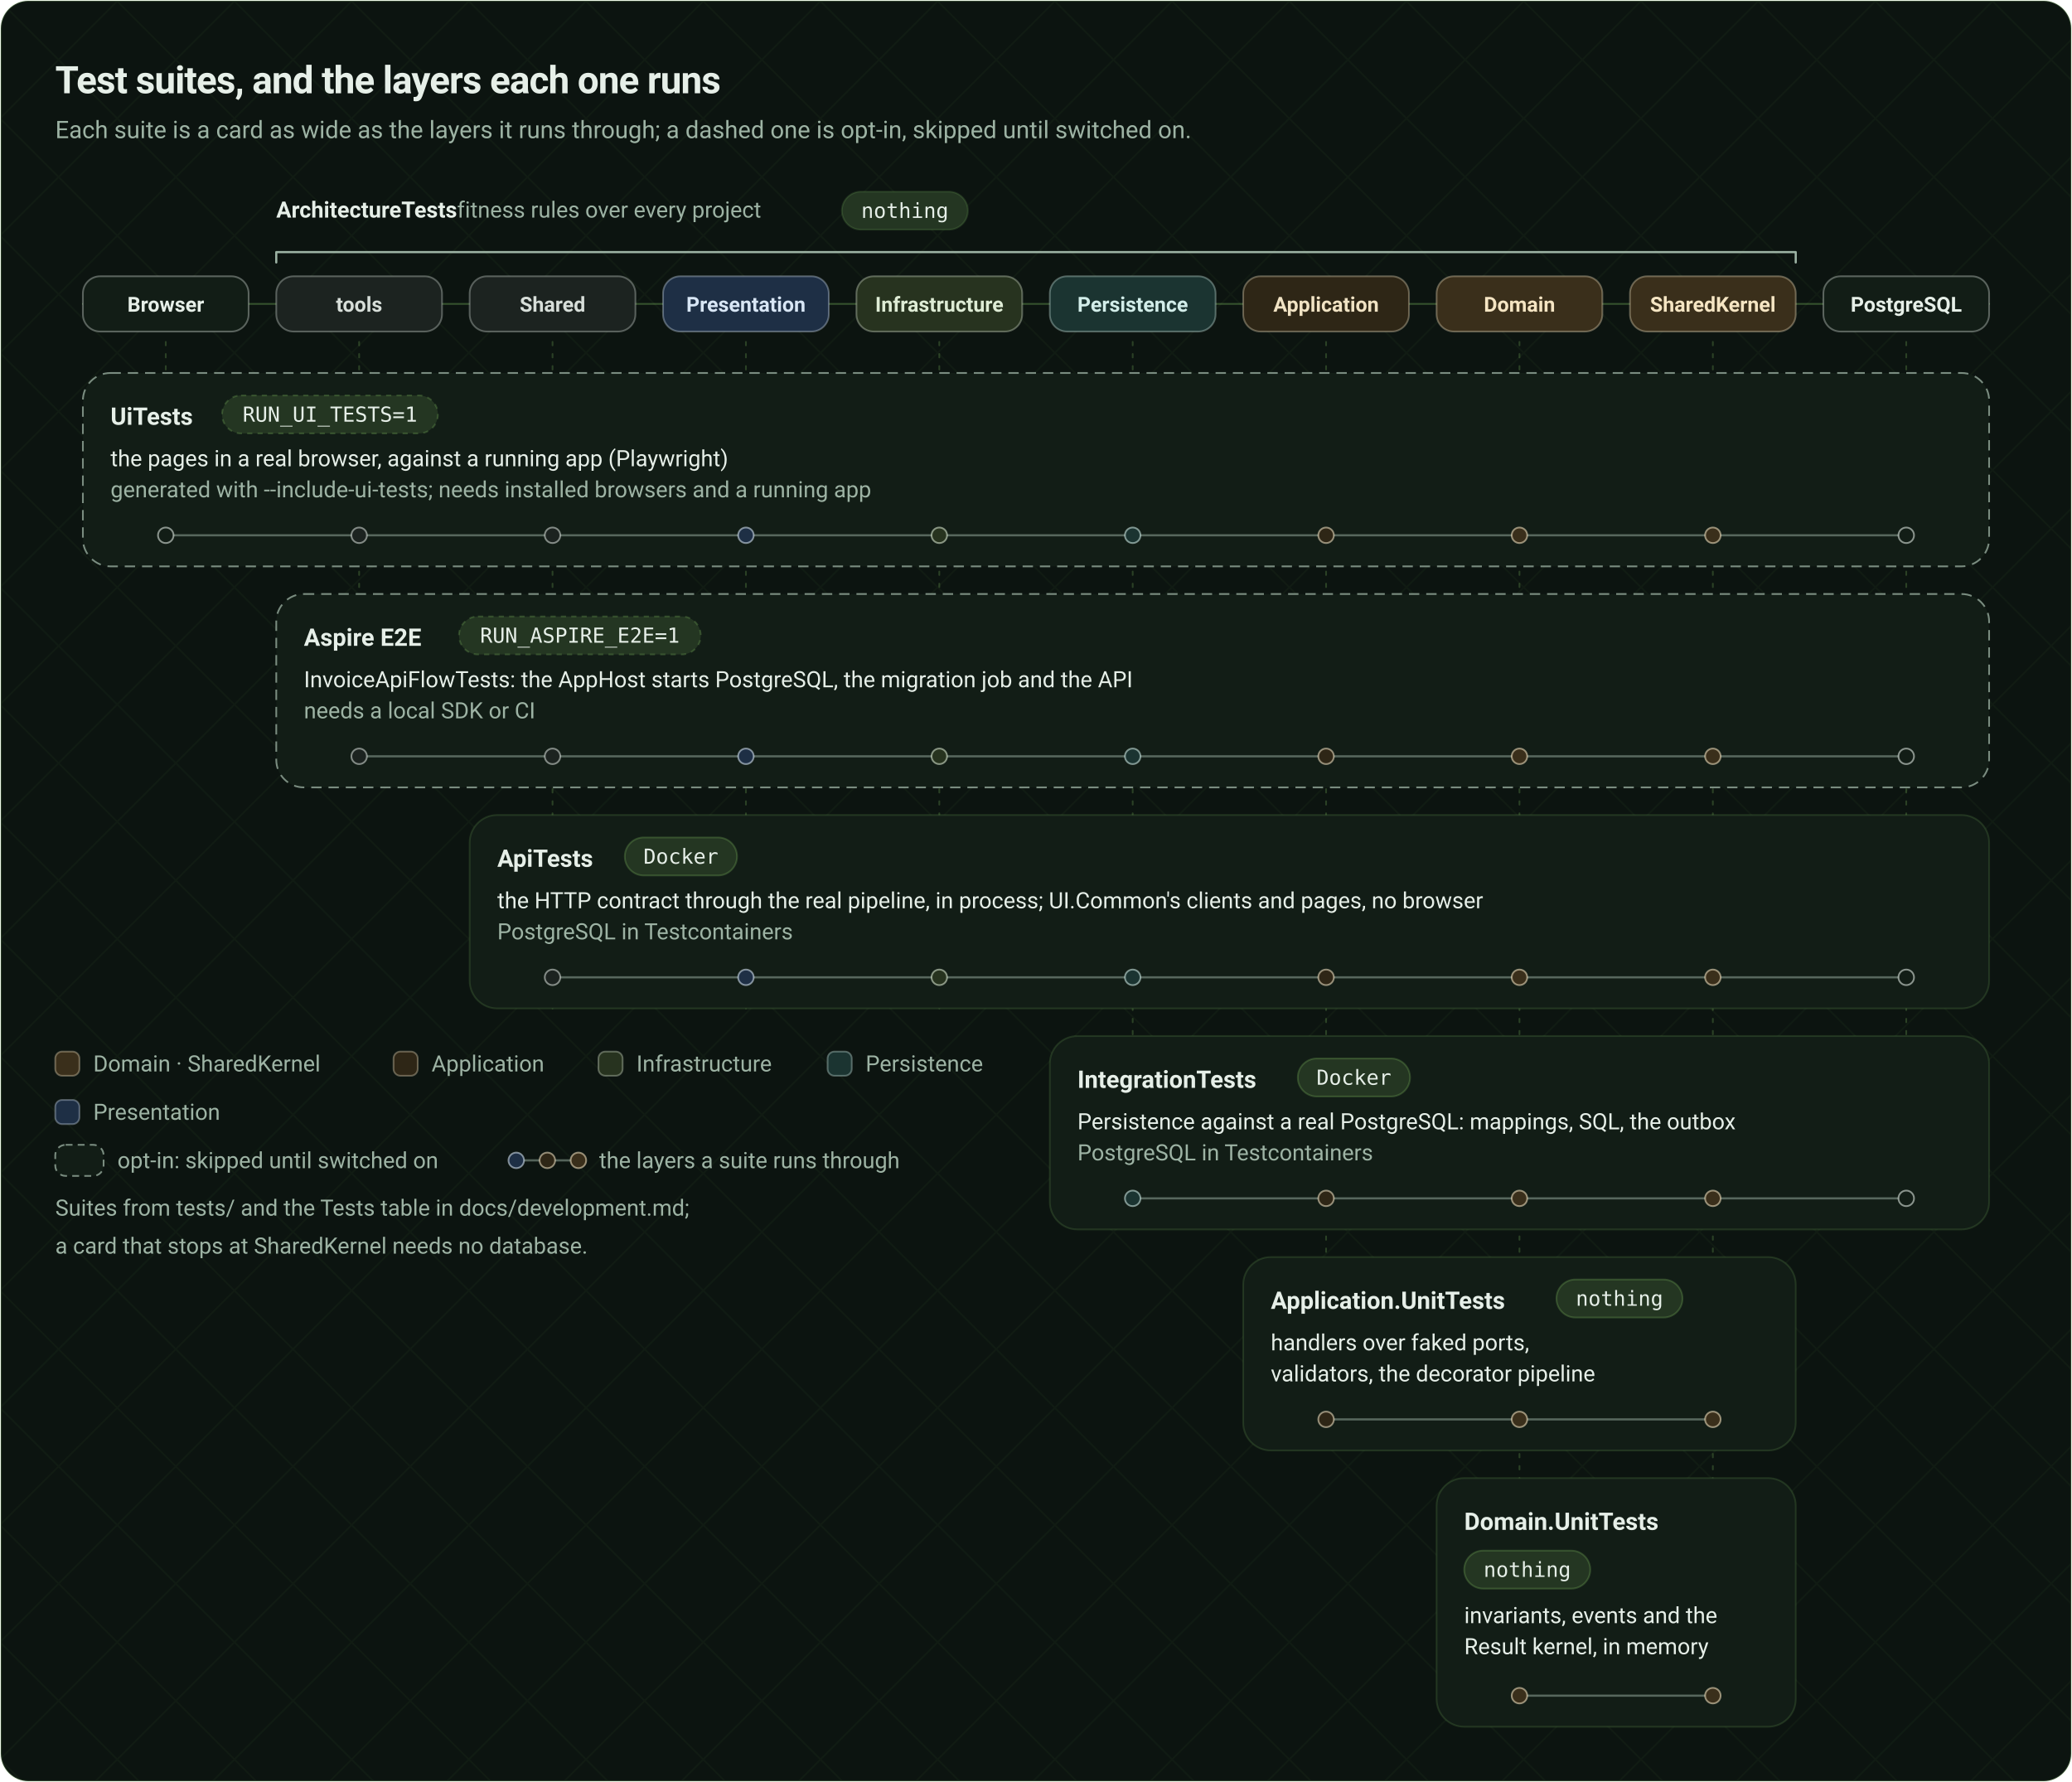
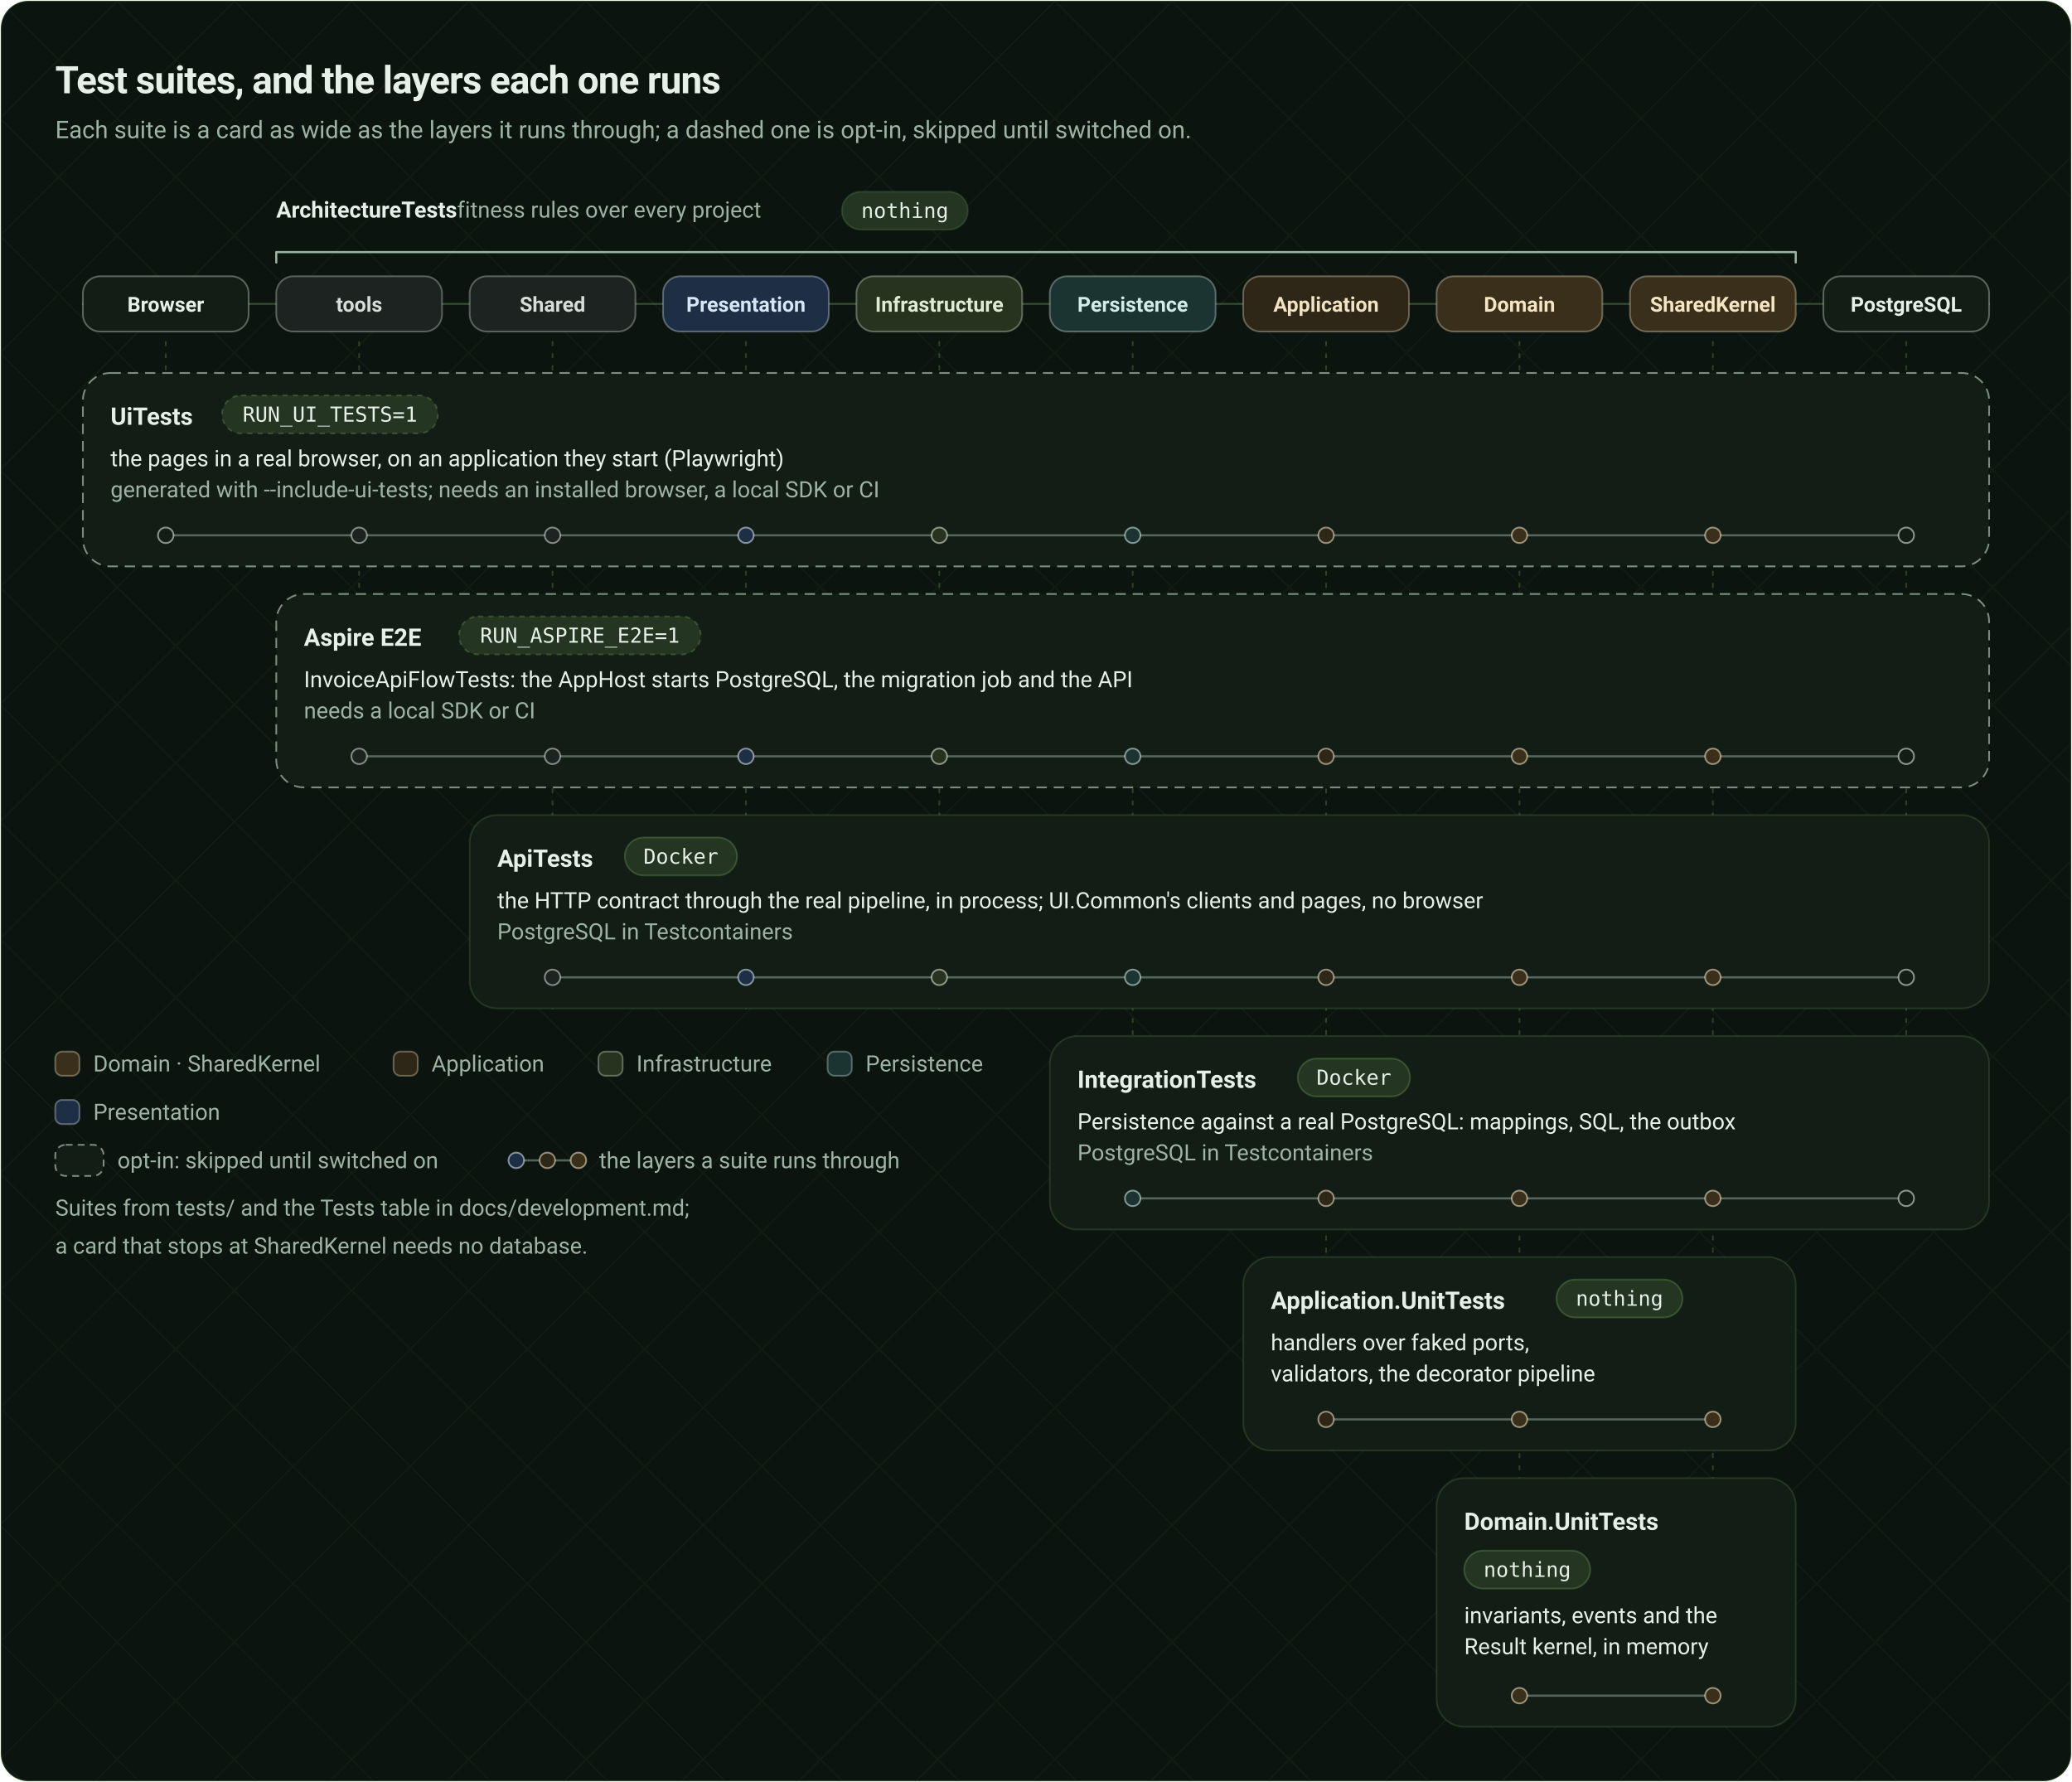
<svg xmlns="http://www.w3.org/2000/svg" width="1200" height="1032" viewBox="0 0 1200 1032" role="img" aria-labelledby="title desc">
  <style>
    .m12 { font-family: ui-monospace, SFMono-Regular, Menlo, Consolas, monospace; font-size: 12px; font-weight: 400 }
    .s12w600 { font-family: ui-sans-serif, -apple-system, "Segoe UI", Roboto, Helvetica, Arial, sans-serif; font-size: 12px; font-weight: 600 }
    .s13 { font-family: ui-sans-serif, -apple-system, "Segoe UI", Roboto, Helvetica, Arial, sans-serif; font-size: 13px; font-weight: 400 }
    .s13w600 { font-family: ui-sans-serif, -apple-system, "Segoe UI", Roboto, Helvetica, Arial, sans-serif; font-size: 13px; font-weight: 600 }
    .s14 { font-family: ui-sans-serif, -apple-system, "Segoe UI", Roboto, Helvetica, Arial, sans-serif; font-size: 14px; font-weight: 400 }
    .s14w600 { font-family: ui-sans-serif, -apple-system, "Segoe UI", Roboto, Helvetica, Arial, sans-serif; font-size: 14px; font-weight: 600 }
    .s22w600 { font-family: ui-sans-serif, -apple-system, "Segoe UI", Roboto, Helvetica, Arial, sans-serif; font-size: 22px; font-weight: 600 }
  </style>
  <defs>
    <pattern id="lattice" width="48" height="48" patternUnits="userSpaceOnUse" patternTransform="rotate(45)">
      <path d="M0 0.5 H48 M0.5 0 V48" fill="none" stroke="#8fd16a" stroke-opacity="0.04" stroke-width="1" />
    </pattern>
  </defs>
  <rect x="0.5" y="0.5" width="1199" height="1031" rx="16" fill="#0c1410" stroke="#8fd16a" stroke-width="1" stroke-opacity="0.16" />
  <rect x="1" y="1" width="1198" height="1030" rx="15.5" fill="url(#lattice)" />
  <text class="s22w600" x="32" y="54" fill="#e6efe8" letter-spacing="-0.44">Test suites, and the layers each one runs</text>
  <text class="s14" x="32" y="80" fill="#9db3a4">Each suite is a card as wide as the layers it runs through; a dashed one is opt-in, skipped until switched on.</text>
  <text class="s13w600" x="160" y="126" fill="#e6efe8">ArchitectureTests<tspan class="s13" fill="#9db3a4">  fitness rules over every project</tspan>
  </text>
  <rect x="487.56" y="111" width="73" height="22" rx="11" fill="#243622" stroke="#8fd16a" stroke-width="1" stroke-opacity="0.16" />
  <text class="m12" x="524.06" y="126.2" fill="#e6efe8" text-anchor="middle">nothing</text>
  <path d="M160 152 V146 H1040 V152" fill="none" stroke="#9db3a4" stroke-width="1.25" stroke-linecap="round" stroke-linejoin="round" />
  <line x1="48" y1="176" x2="1152" y2="176" stroke="#8fd16a" stroke-width="1" stroke-linecap="round" stroke-opacity="0.32" />
  <rect x="48" y="160" width="96" height="32" rx="10" fill="#121d16" stroke="#e6efe8" stroke-width="1" stroke-opacity="0.35" />
  <text class="s12w600" x="96" y="180.5" fill="#e6efe8" text-anchor="middle">Browser</text>
  <rect x="160" y="160" width="96" height="32" rx="10" fill="#1c2320" stroke="#d7ded9" stroke-width="1" stroke-opacity="0.35" />
  <text class="s12w600" x="208" y="180.5" fill="#d7ded9" text-anchor="middle">tools</text>
  <rect x="272" y="160" width="96" height="32" rx="10" fill="#1c2320" stroke="#d7ded9" stroke-width="1" stroke-opacity="0.35" />
  <text class="s12w600" x="320" y="180.5" fill="#d7ded9" text-anchor="middle">Shared</text>
  <rect x="384" y="160" width="96" height="32" rx="10" fill="#1e2f45" stroke="#d8e6f5" stroke-width="1" stroke-opacity="0.35" />
  <text class="s12w600" x="432" y="180.5" fill="#d8e6f5" text-anchor="middle">Presentation</text>
  <rect x="496" y="160" width="96" height="32" rx="10" fill="#27331f" stroke="#deecd5" stroke-width="1" stroke-opacity="0.35" />
  <text class="s12w600" x="544" y="180.5" fill="#deecd5" text-anchor="middle">Infrastructure</text>
  <rect x="608" y="160" width="96" height="32" rx="10" fill="#1b3431" stroke="#d2ede9" stroke-width="1" stroke-opacity="0.35" />
  <text class="s12w600" x="656" y="180.5" fill="#d2ede9" text-anchor="middle">Persistence</text>
  <rect x="720" y="160" width="96" height="32" rx="10" fill="#2e2616" stroke="#f1e3c4" stroke-width="1" stroke-opacity="0.35" />
  <text class="s12w600" x="768" y="180.5" fill="#f1e3c4" text-anchor="middle">Application</text>
  <rect x="832" y="160" width="96" height="32" rx="10" fill="#3a2f1b" stroke="#f5e5c3" stroke-width="1" stroke-opacity="0.35" />
  <text class="s12w600" x="880" y="180.5" fill="#f5e5c3" text-anchor="middle">Domain</text>
  <rect x="944" y="160" width="96" height="32" rx="10" fill="#3a2f1b" stroke="#f5e5c3" stroke-width="1" stroke-opacity="0.35" />
  <text class="s12w600" x="992" y="180.5" fill="#f5e5c3" text-anchor="middle">SharedKernel</text>
  <rect x="1056" y="160" width="96" height="32" rx="10" fill="#121d16" stroke="#e6efe8" stroke-width="1" stroke-opacity="0.35" />
  <text class="s12w600" x="1104" y="180.5" fill="#e6efe8" text-anchor="middle">PostgreSQL</text>
  <line x1="96" y1="198" x2="96" y2="328" stroke="#8fd16a" stroke-width="1" stroke-linecap="round" stroke-opacity="0.24" stroke-dasharray="2 5" />
  <line x1="208" y1="198" x2="208" y2="456" stroke="#8fd16a" stroke-width="1" stroke-linecap="round" stroke-opacity="0.24" stroke-dasharray="2 5" />
  <line x1="320" y1="198" x2="320" y2="584" stroke="#8fd16a" stroke-width="1" stroke-linecap="round" stroke-opacity="0.24" stroke-dasharray="2 5" />
  <line x1="432" y1="198" x2="432" y2="584" stroke="#8fd16a" stroke-width="1" stroke-linecap="round" stroke-opacity="0.24" stroke-dasharray="2 5" />
  <line x1="544" y1="198" x2="544" y2="584" stroke="#8fd16a" stroke-width="1" stroke-linecap="round" stroke-opacity="0.24" stroke-dasharray="2 5" />
  <line x1="656" y1="198" x2="656" y2="712" stroke="#8fd16a" stroke-width="1" stroke-linecap="round" stroke-opacity="0.24" stroke-dasharray="2 5" />
  <line x1="768" y1="198" x2="768" y2="840" stroke="#8fd16a" stroke-width="1" stroke-linecap="round" stroke-opacity="0.24" stroke-dasharray="2 5" />
  <line x1="880" y1="198" x2="880" y2="1000" stroke="#8fd16a" stroke-width="1" stroke-linecap="round" stroke-opacity="0.24" stroke-dasharray="2 5" />
  <line x1="992" y1="198" x2="992" y2="1000" stroke="#8fd16a" stroke-width="1" stroke-linecap="round" stroke-opacity="0.24" stroke-dasharray="2 5" />
  <line x1="1104" y1="198" x2="1104" y2="712" stroke="#8fd16a" stroke-width="1" stroke-linecap="round" stroke-opacity="0.24" stroke-dasharray="2 5" />
  <rect x="48" y="216" width="1104" height="112" rx="16" fill="#121d16" stroke="#9db3a4" stroke-width="1" stroke-opacity="0.75" stroke-dasharray="6 4" />
  <text class="s14w600" x="64" y="246" fill="#e6efe8">UiTests</text>
  <rect x="128.61" y="229" width="125" height="22" rx="11" fill="#243622" stroke="#8fd16a" stroke-width="1" stroke-opacity="0.24" stroke-dasharray="3 3" />
  <text class="m12" x="191.11" y="244.2" fill="#e6efe8" text-anchor="middle">RUN_UI_TESTS=1</text>
-   <text class="s13" x="64" y="270" fill="#e6efe8">the pages in a real browser, against a running app (Playwright)</text>
-   <text class="s13" x="64" y="288" fill="#9db3a4">generated with --include-ui-tests; needs installed browsers and a running app</text>
+   <text class="s13" x="64" y="270" fill="#e6efe8">the pages in a real browser, on an application they start (Playwright)</text>
+   <text class="s13" x="64" y="288" fill="#9db3a4">generated with --include-ui-tests; needs an installed browser, a local SDK or CI</text>
  <line x1="96" y1="310" x2="1104" y2="310" stroke="#9db3a4" stroke-width="1.25" stroke-linecap="round" stroke-opacity="0.5" />
  <circle cx="96" cy="310" r="4.5" fill="#121d16" stroke="#e6efe8" stroke-width="1" stroke-opacity="0.56" />
  <circle cx="208" cy="310" r="4.5" fill="#1c2320" stroke="#d7ded9" stroke-width="1" stroke-opacity="0.56" />
  <circle cx="320" cy="310" r="4.5" fill="#1c2320" stroke="#d7ded9" stroke-width="1" stroke-opacity="0.56" />
  <circle cx="432" cy="310" r="4.5" fill="#1e2f45" stroke="#d8e6f5" stroke-width="1" stroke-opacity="0.56" />
  <circle cx="544" cy="310" r="4.5" fill="#27331f" stroke="#deecd5" stroke-width="1" stroke-opacity="0.56" />
  <circle cx="656" cy="310" r="4.5" fill="#1b3431" stroke="#d2ede9" stroke-width="1" stroke-opacity="0.56" />
  <circle cx="768" cy="310" r="4.5" fill="#2e2616" stroke="#f1e3c4" stroke-width="1" stroke-opacity="0.56" />
  <circle cx="880" cy="310" r="4.5" fill="#3a2f1b" stroke="#f5e5c3" stroke-width="1" stroke-opacity="0.56" />
  <circle cx="992" cy="310" r="4.5" fill="#3a2f1b" stroke="#f5e5c3" stroke-width="1" stroke-opacity="0.56" />
  <circle cx="1104" cy="310" r="4.5" fill="#121d16" stroke="#e6efe8" stroke-width="1" stroke-opacity="0.56" />
  <rect x="160" y="344" width="992" height="112" rx="16" fill="#121d16" stroke="#9db3a4" stroke-width="1" stroke-opacity="0.75" stroke-dasharray="6 4" />
  <text class="s14w600" x="176" y="374" fill="#e6efe8">Aspire E2E</text>
  <rect x="265.83" y="357" width="140" height="22" rx="11" fill="#243622" stroke="#8fd16a" stroke-width="1" stroke-opacity="0.24" stroke-dasharray="3 3" />
  <text class="m12" x="335.83" y="372.2" fill="#e6efe8" text-anchor="middle">RUN_ASPIRE_E2E=1</text>
  <text class="s13" x="176" y="398" fill="#e6efe8">InvoiceApiFlowTests: the AppHost starts PostgreSQL, the migration job and the API</text>
  <text class="s13" x="176" y="416" fill="#9db3a4">needs a local SDK or CI</text>
  <line x1="208" y1="438" x2="1104" y2="438" stroke="#9db3a4" stroke-width="1.25" stroke-linecap="round" stroke-opacity="0.5" />
  <circle cx="208" cy="438" r="4.5" fill="#1c2320" stroke="#d7ded9" stroke-width="1" stroke-opacity="0.56" />
  <circle cx="320" cy="438" r="4.5" fill="#1c2320" stroke="#d7ded9" stroke-width="1" stroke-opacity="0.56" />
  <circle cx="432" cy="438" r="4.5" fill="#1e2f45" stroke="#d8e6f5" stroke-width="1" stroke-opacity="0.56" />
  <circle cx="544" cy="438" r="4.5" fill="#27331f" stroke="#deecd5" stroke-width="1" stroke-opacity="0.56" />
  <circle cx="656" cy="438" r="4.5" fill="#1b3431" stroke="#d2ede9" stroke-width="1" stroke-opacity="0.56" />
  <circle cx="768" cy="438" r="4.5" fill="#2e2616" stroke="#f1e3c4" stroke-width="1" stroke-opacity="0.56" />
  <circle cx="880" cy="438" r="4.5" fill="#3a2f1b" stroke="#f5e5c3" stroke-width="1" stroke-opacity="0.56" />
  <circle cx="992" cy="438" r="4.5" fill="#3a2f1b" stroke="#f5e5c3" stroke-width="1" stroke-opacity="0.56" />
  <circle cx="1104" cy="438" r="4.5" fill="#121d16" stroke="#e6efe8" stroke-width="1" stroke-opacity="0.56" />
  <rect x="272" y="472" width="880" height="112" rx="16" fill="#121d16" stroke="#8fd16a" stroke-width="1" stroke-opacity="0.16" />
  <text class="s14w600" x="288" y="502" fill="#e6efe8">ApiTests</text>
  <rect x="361.85" y="485" width="65" height="22" rx="11" fill="#243622" stroke="#8fd16a" stroke-width="1" stroke-opacity="0.24" />
  <text class="m12" x="394.35" y="500.2" fill="#e6efe8" text-anchor="middle">Docker</text>
  <text class="s13" x="288" y="526" fill="#e6efe8">the HTTP contract through the real pipeline, in process; UI.Common's clients and pages, no browser</text>
  <text class="s13" x="288" y="544" fill="#9db3a4">PostgreSQL in Testcontainers</text>
  <line x1="320" y1="566" x2="1104" y2="566" stroke="#9db3a4" stroke-width="1.25" stroke-linecap="round" stroke-opacity="0.5" />
  <circle cx="320" cy="566" r="4.5" fill="#1c2320" stroke="#d7ded9" stroke-width="1" stroke-opacity="0.56" />
  <circle cx="432" cy="566" r="4.5" fill="#1e2f45" stroke="#d8e6f5" stroke-width="1" stroke-opacity="0.56" />
  <circle cx="544" cy="566" r="4.5" fill="#27331f" stroke="#deecd5" stroke-width="1" stroke-opacity="0.56" />
  <circle cx="656" cy="566" r="4.5" fill="#1b3431" stroke="#d2ede9" stroke-width="1" stroke-opacity="0.56" />
  <circle cx="768" cy="566" r="4.5" fill="#2e2616" stroke="#f1e3c4" stroke-width="1" stroke-opacity="0.56" />
  <circle cx="880" cy="566" r="4.5" fill="#3a2f1b" stroke="#f5e5c3" stroke-width="1" stroke-opacity="0.56" />
  <circle cx="992" cy="566" r="4.5" fill="#3a2f1b" stroke="#f5e5c3" stroke-width="1" stroke-opacity="0.56" />
  <circle cx="1104" cy="566" r="4.5" fill="#121d16" stroke="#e6efe8" stroke-width="1" stroke-opacity="0.56" />
  <rect x="608" y="600" width="544" height="112" rx="16" fill="#121d16" stroke="#8fd16a" stroke-width="1" stroke-opacity="0.16" />
  <text class="s14w600" x="624" y="630" fill="#e6efe8">IntegrationTests</text>
  <rect x="751.62" y="613" width="65" height="22" rx="11" fill="#243622" stroke="#8fd16a" stroke-width="1" stroke-opacity="0.24" />
  <text class="m12" x="784.12" y="628.2" fill="#e6efe8" text-anchor="middle">Docker</text>
  <text class="s13" x="624" y="654" fill="#e6efe8">Persistence against a real PostgreSQL: mappings, SQL, the outbox</text>
  <text class="s13" x="624" y="672" fill="#9db3a4">PostgreSQL in Testcontainers</text>
  <line x1="656" y1="694" x2="1104" y2="694" stroke="#9db3a4" stroke-width="1.25" stroke-linecap="round" stroke-opacity="0.5" />
  <circle cx="656" cy="694" r="4.5" fill="#1b3431" stroke="#d2ede9" stroke-width="1" stroke-opacity="0.56" />
  <circle cx="768" cy="694" r="4.5" fill="#2e2616" stroke="#f1e3c4" stroke-width="1" stroke-opacity="0.56" />
  <circle cx="880" cy="694" r="4.5" fill="#3a2f1b" stroke="#f5e5c3" stroke-width="1" stroke-opacity="0.56" />
  <circle cx="992" cy="694" r="4.5" fill="#3a2f1b" stroke="#f5e5c3" stroke-width="1" stroke-opacity="0.56" />
  <circle cx="1104" cy="694" r="4.5" fill="#121d16" stroke="#e6efe8" stroke-width="1" stroke-opacity="0.56" />
  <rect x="720" y="728" width="320" height="112" rx="16" fill="#121d16" stroke="#8fd16a" stroke-width="1" stroke-opacity="0.16" />
  <text class="s14w600" x="736" y="758" fill="#e6efe8">Application.UnitTests</text>
  <rect x="901.42" y="741" width="73" height="22" rx="11" fill="#243622" stroke="#8fd16a" stroke-width="1" stroke-opacity="0.24" />
  <text class="m12" x="937.92" y="756.2" fill="#e6efe8" text-anchor="middle">nothing</text>
  <text class="s13" x="736" y="782" fill="#e6efe8">handlers over faked ports,</text>
  <text class="s13" x="736" y="800" fill="#e6efe8">validators, the decorator pipeline</text>
  <line x1="768" y1="822" x2="992" y2="822" stroke="#9db3a4" stroke-width="1.25" stroke-linecap="round" stroke-opacity="0.5" />
  <circle cx="768" cy="822" r="4.5" fill="#2e2616" stroke="#f1e3c4" stroke-width="1" stroke-opacity="0.56" />
  <circle cx="880" cy="822" r="4.5" fill="#3a2f1b" stroke="#f5e5c3" stroke-width="1" stroke-opacity="0.56" />
  <circle cx="992" cy="822" r="4.5" fill="#3a2f1b" stroke="#f5e5c3" stroke-width="1" stroke-opacity="0.56" />
  <rect x="832" y="856" width="208" height="144" rx="16" fill="#121d16" stroke="#8fd16a" stroke-width="1" stroke-opacity="0.16" />
  <text class="s14w600" x="848" y="886" fill="#e6efe8">Domain.UnitTests</text>
  <rect x="848" y="898" width="73" height="22" rx="11" fill="#243622" stroke="#8fd16a" stroke-width="1" stroke-opacity="0.24" />
  <text class="m12" x="884.5" y="913.2" fill="#e6efe8" text-anchor="middle">nothing</text>
  <text class="s13" x="848" y="940" fill="#e6efe8">invariants, events and the</text>
  <text class="s13" x="848" y="958" fill="#e6efe8">Result kernel, in memory</text>
  <line x1="880" y1="982" x2="992" y2="982" stroke="#9db3a4" stroke-width="1.25" stroke-linecap="round" stroke-opacity="0.5" />
  <circle cx="880" cy="982" r="4.5" fill="#3a2f1b" stroke="#f5e5c3" stroke-width="1" stroke-opacity="0.56" />
  <circle cx="992" cy="982" r="4.5" fill="#3a2f1b" stroke="#f5e5c3" stroke-width="1" stroke-opacity="0.56" />
  <rect x="32" y="609" width="14" height="14" rx="4" fill="#3a2f1b" stroke="#f5e5c3" stroke-width="1" stroke-opacity="0.35" />
  <text class="s13" x="54" y="620.5" fill="#9db3a4">Domain · SharedKernel</text>
  <rect x="227.92" y="609" width="14" height="14" rx="4" fill="#2e2616" stroke="#f1e3c4" stroke-width="1" stroke-opacity="0.35" />
  <text class="s13" x="249.92" y="620.5" fill="#9db3a4">Application</text>
  <rect x="346.59" y="609" width="14" height="14" rx="4" fill="#27331f" stroke="#deecd5" stroke-width="1" stroke-opacity="0.35" />
  <text class="s13" x="368.59" y="620.5" fill="#9db3a4">Infrastructure</text>
  <rect x="479.3" y="609" width="14" height="14" rx="4" fill="#1b3431" stroke="#d2ede9" stroke-width="1" stroke-opacity="0.35" />
  <text class="s13" x="501.3" y="620.5" fill="#9db3a4">Persistence</text>
  <rect x="32" y="637" width="14" height="14" rx="4" fill="#1e2f45" stroke="#d8e6f5" stroke-width="1" stroke-opacity="0.35" />
  <text class="s13" x="54" y="648.5" fill="#9db3a4">Presentation</text>
  <rect x="32" y="663" width="28" height="18" rx="6" fill="#121d16" stroke="#9db3a4" stroke-width="1" stroke-opacity="0.75" stroke-dasharray="4 3" />
  <text class="s13" x="68" y="676.5" fill="#9db3a4">opt-in: skipped until switched on</text>
  <line x1="298.99" y1="672" x2="334.99" y2="672" stroke="#9db3a4" stroke-width="1.25" stroke-linecap="round" stroke-opacity="0.5" />
  <circle cx="298.99" cy="672" r="4.5" fill="#1e2f45" stroke="#d8e6f5" stroke-width="1" stroke-opacity="0.56" />
  <circle cx="316.99" cy="672" r="4.5" fill="#2e2616" stroke="#f1e3c4" stroke-width="1" stroke-opacity="0.56" />
  <circle cx="334.99" cy="672" r="4.5" fill="#3a2f1b" stroke="#f5e5c3" stroke-width="1" stroke-opacity="0.56" />
  <text class="s13" x="346.99" y="676.5" fill="#9db3a4">the layers a suite runs through</text>
  <text class="s13" x="32" y="704" fill="#9db3a4">Suites from tests/ and the Tests table in docs/development.md;</text>
  <text class="s13" x="32" y="726" fill="#9db3a4">a card that stops at SharedKernel needs no database.</text>
</svg>
